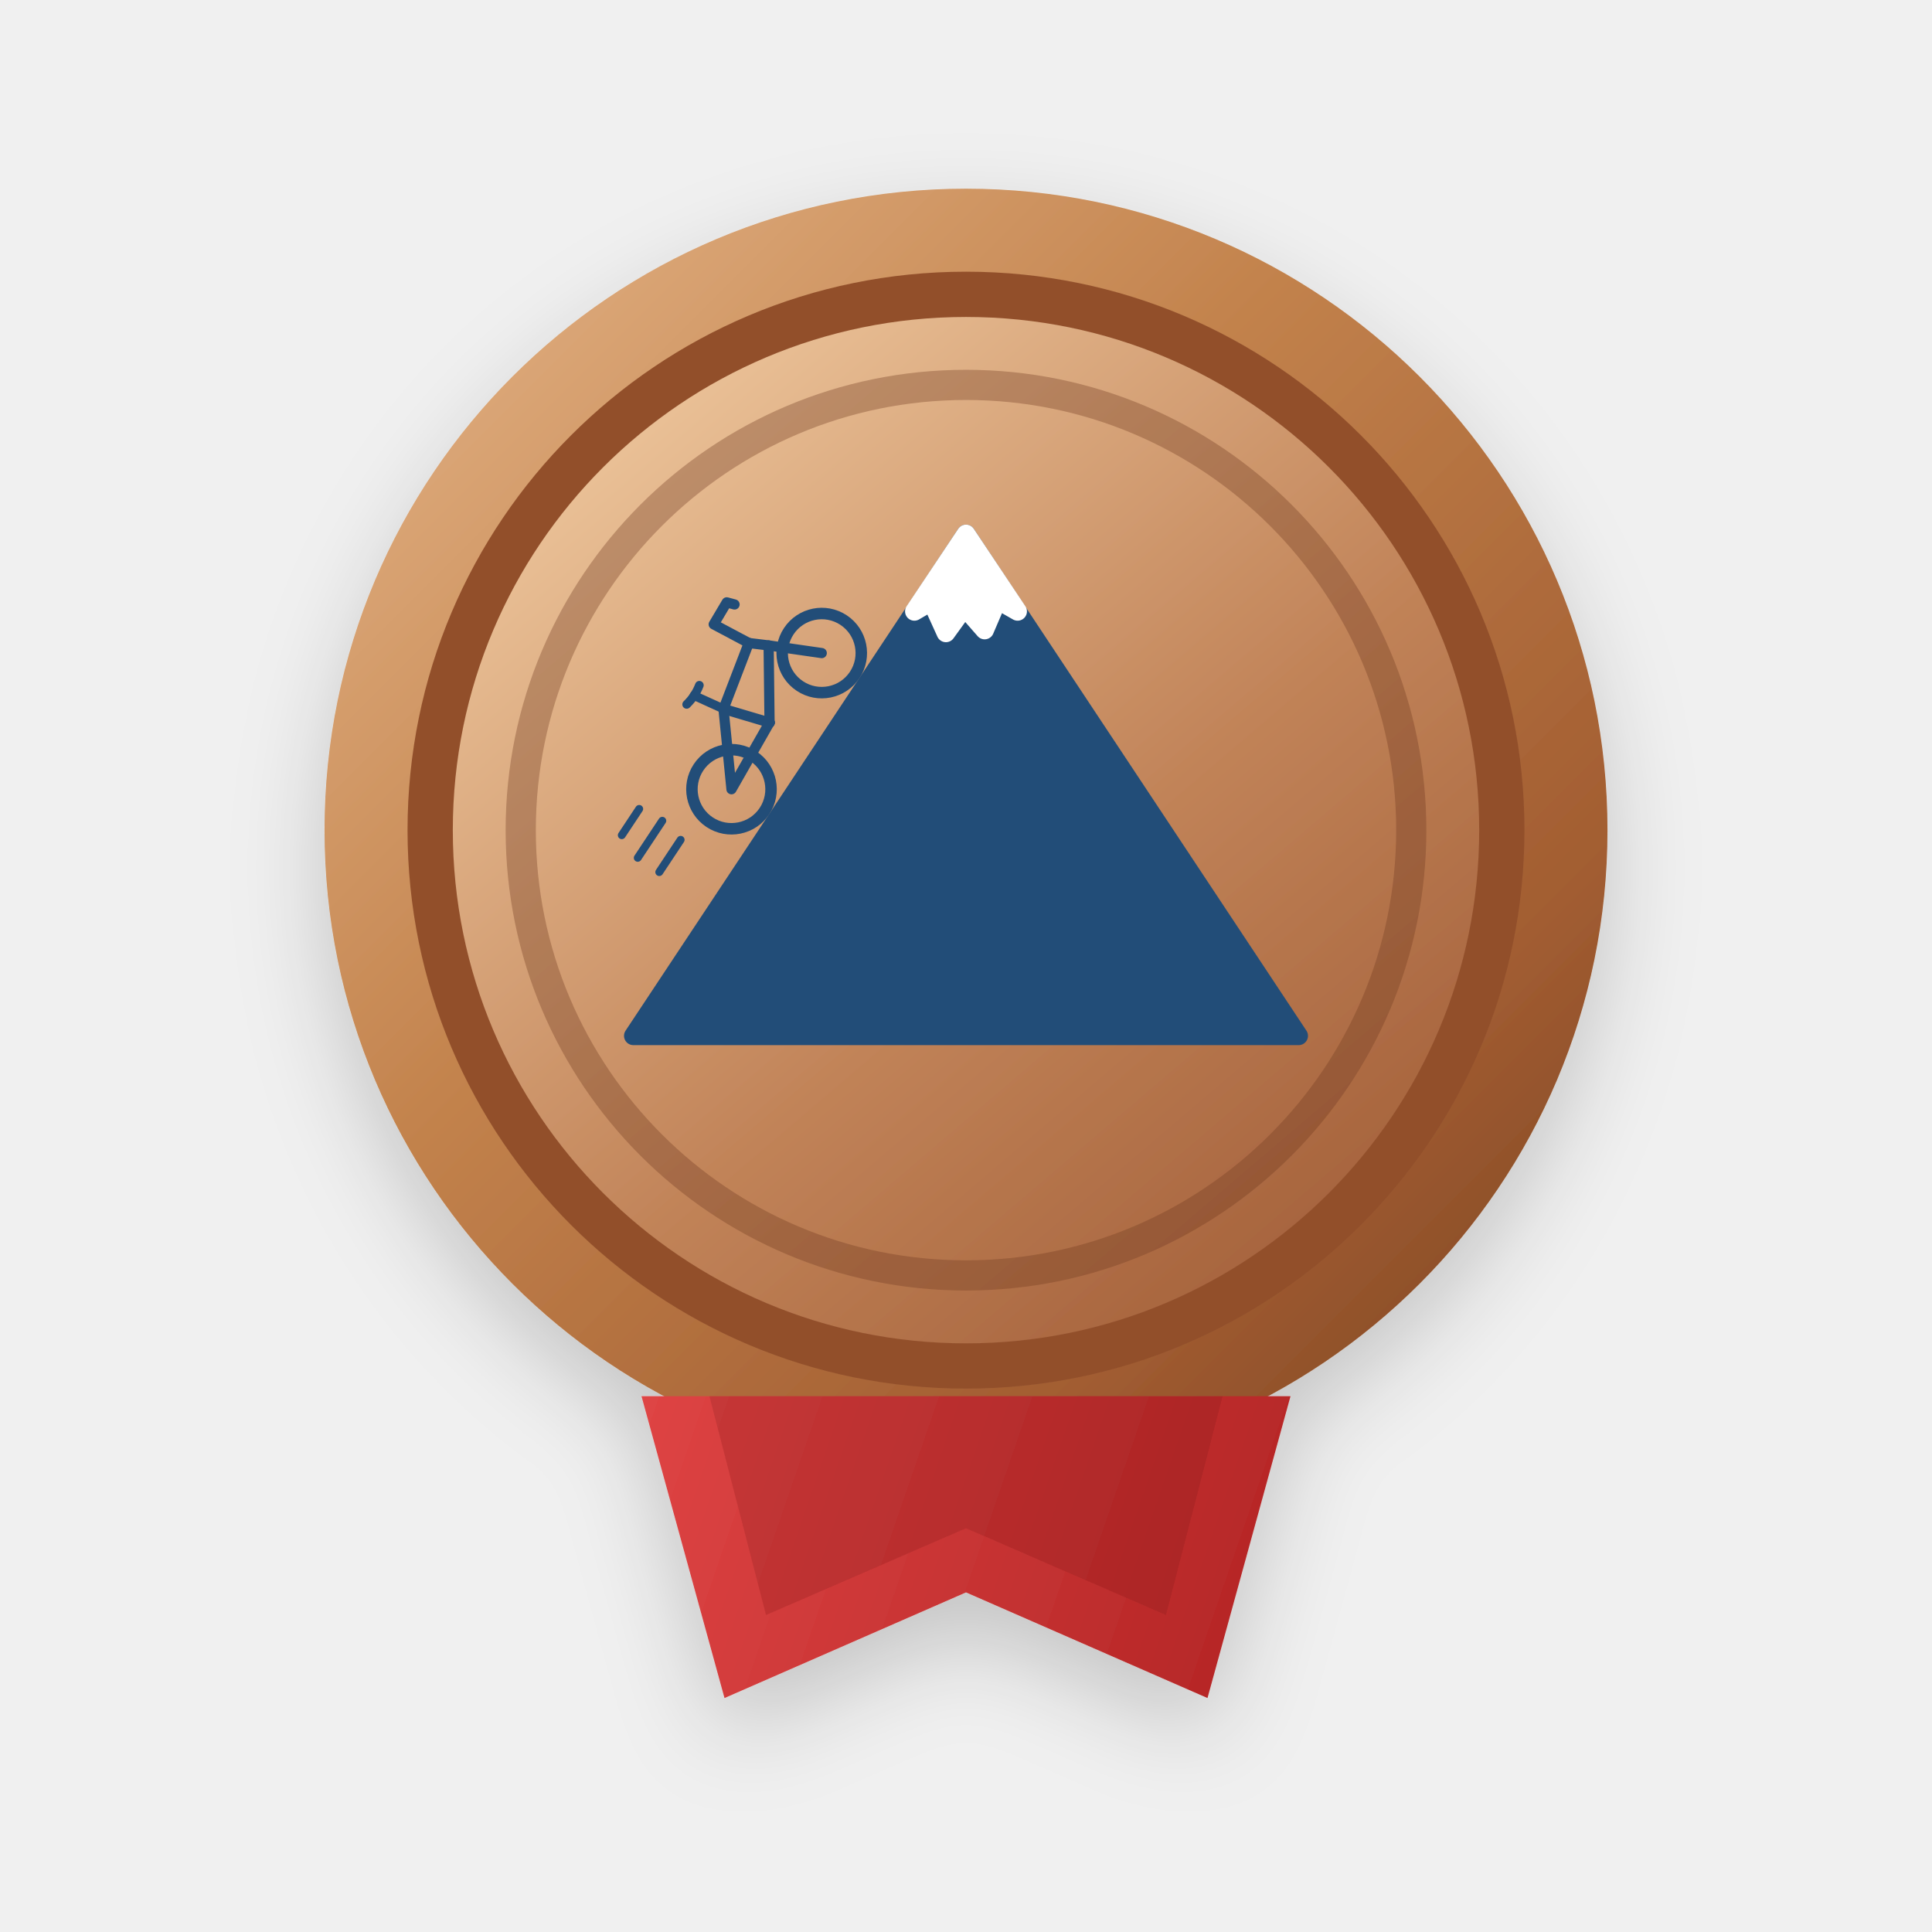
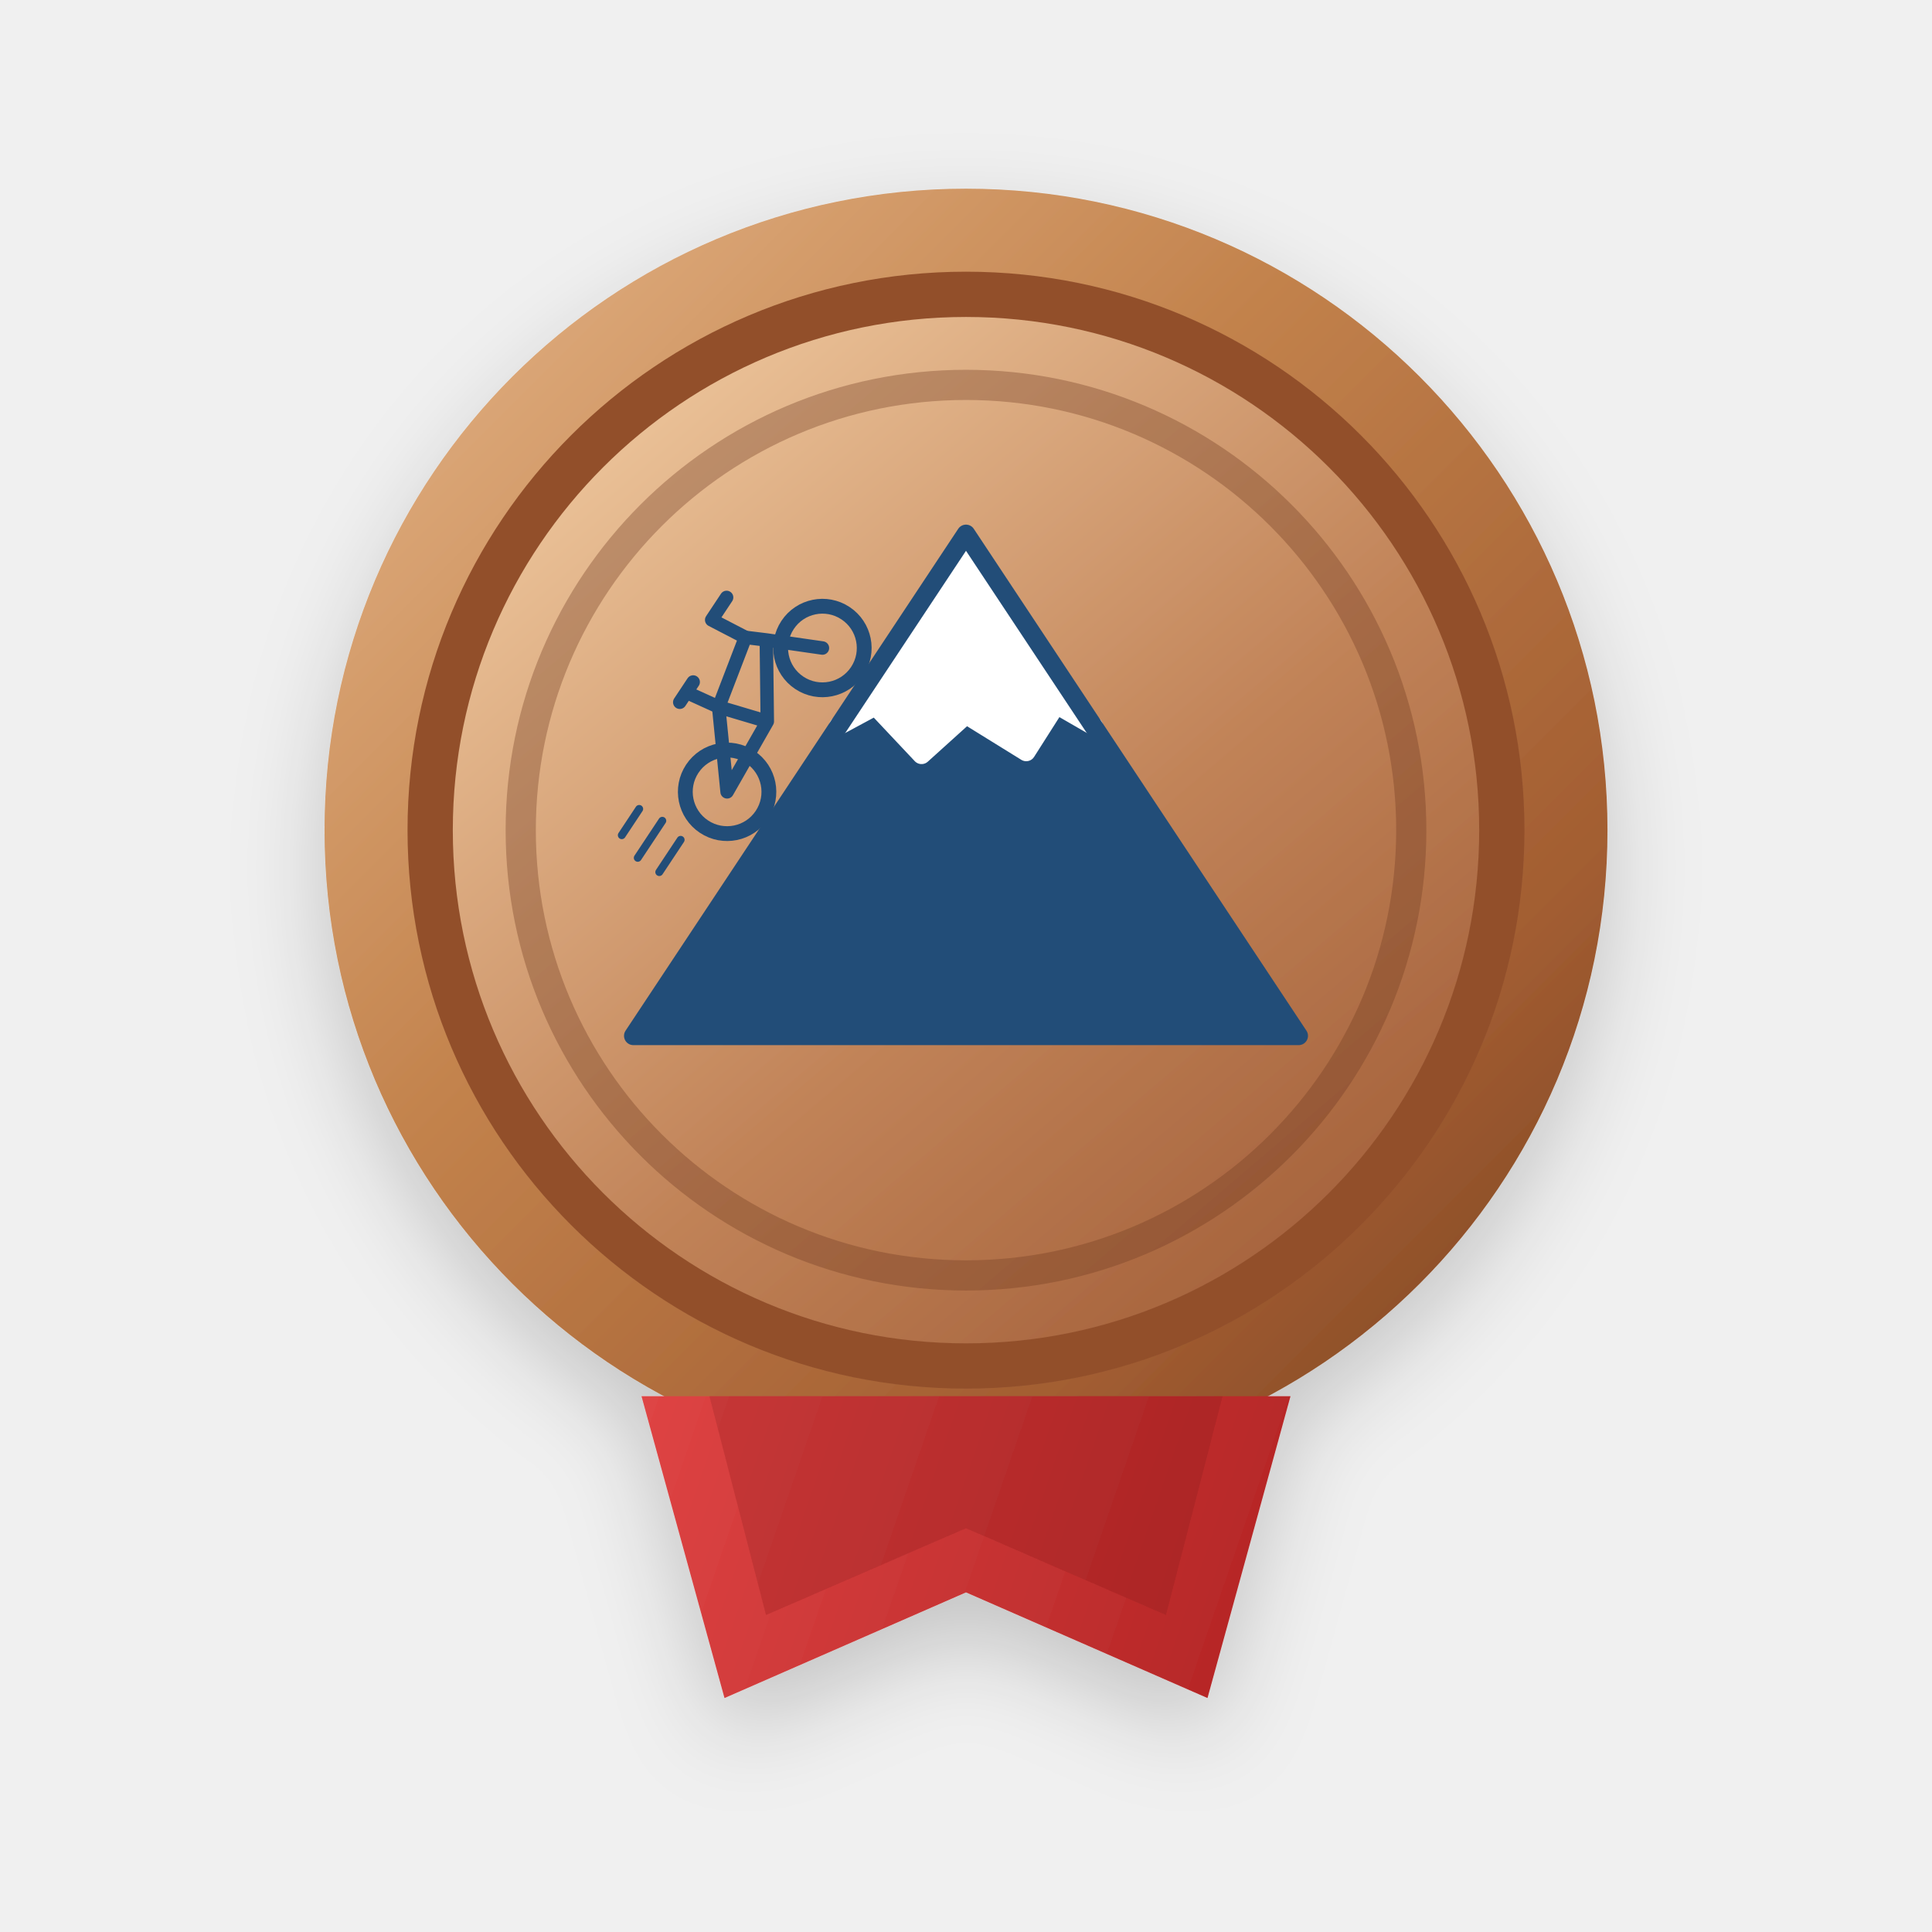
<svg xmlns="http://www.w3.org/2000/svg" width="512" height="512" viewBox="0 0 512 512" fill="none">
  <defs>
    <linearGradient id="metalOuter" x1="80" y1="80" x2="432" y2="432" gradientUnits="userSpaceOnUse">
      <stop offset="0%" stop-color="#E4B487" />
      <stop offset="35%" stop-color="#C3834D" />
      <stop offset="70%" stop-color="#A25D31" />
      <stop offset="100%" stop-color="#67351E" />
    </linearGradient>
    <linearGradient id="metalInner" x1="140" y1="120" x2="372" y2="392" gradientUnits="userSpaceOnUse">
      <stop offset="0%" stop-color="#EDC59B" />
      <stop offset="50%" stop-color="#C18358" />
      <stop offset="100%" stop-color="#98522E" />
    </linearGradient>
    <linearGradient id="ribbonRed" x1="140" y1="390" x2="372" y2="470" gradientUnits="userSpaceOnUse">
      <stop offset="0%" stop-color="#E44848" />
      <stop offset="100%" stop-color="#A91E1E" />
    </linearGradient>
    <filter id="shadow" x="0" y="0" width="512" height="512" filterUnits="userSpaceOnUse">
      <feDropShadow dx="0" dy="10" stdDeviation="12" flood-color="#000000" flood-opacity="0.18" />
    </filter>
  </defs>
  <g id="badge-root" filter="url(#shadow)">
    <circle id="badge-outer-ring" cx="256" cy="220" r="170" fill="url(#metalOuter)" />
    <circle id="badge-mid-ring" cx="256" cy="220" r="148" fill="#92502C" />
    <circle id="badge-inner-ring" cx="256" cy="220" r="136" fill="url(#metalInner)" />
    <circle id="badge-content-border" cx="256" cy="220" r="118" fill="none" stroke="#713B20" stroke-opacity="0.35" stroke-width="8" />
    <g id="badge-ribbon">
      <path d="M170 370H342L320 450L256 422L192 450L170 370Z" fill="url(#ribbonRed)" />
      <path d="M188 370H324L309 428L256 405L203 428L188 370Z" fill="#7D1414" opacity="0.22" />
    </g>
    <g id="badge-content">
      <g transform="translate(158.72 97.42) scale(0.38)" fill="none" stroke="#244E78" stroke-linecap="round" stroke-linejoin="round">
-         <path d="M 24 466 L 256 116 L 488 466 Z" fill="#244E78" stroke="#244E78" stroke-width="13" />
-         <path d="M 220 170 L 256 116 L 292 170 L 278 162 L 269 183 L 255 167 L 242 185 L 232 163 Z" fill="#FFFFFF" stroke="#FFFFFF" stroke-width="13" />
+         <path d="M 24 466 L 256 116 L 488 466 Z" fill="#244E78" stroke="none" />
+         <path d="M 167 250 L 256 116 L 345 250 L 319 235 L 298 268 L 256 242 L 225 270 L 193 236 Z" fill="#FFFFFF" stroke="none" />
+         <path d="M 345 250 L 319 235 L 298 268 L 256 242 L 225 270 L 193 236 L 167 250" fill="none" stroke="#FFFFFF" stroke-width="13" />
+         <path d="M 24 466 L 256 116 L 488 466 Z" fill="none" stroke="#244E78" stroke-width="13" />
        <g transform="translate(124.08 315) rotate(-56.46131)">
          <g stroke-width="5.5">
            <path d="M -76 -48 H -49" />
            <path d="M -76 -66 H -45" />
            <path d="M -69 -84 H -47" />
          </g>
-           <g transform="translate(0 -5.9) scale(0.89)">
-             <g stroke-width="9">
+           <g transform="translate(-3.2 -5.65) scale(0.94)" stroke-width="10">
+             <g stroke-width="11">
              <circle cx="0" cy="-36" r="31" />
              <circle cx="128" cy="-36" r="31" />
            </g>
-             <g stroke-width="8">
-               <path d="M 49 -76 L 103 -88" />
-               <path d="M 110 -74 L 60 -40" />
-               <path d="M 49 -76 L 60 -40" />
-               <path d="M 49 -76 L 0 -36 L 60 -40" />
-               <path d="M 103 -88 L 110 -74 L 128 -36" />
-             </g>
-             <path d="M 49 -76 L 45 -101" stroke-width="7" />
-             <path d="M 36 -102 Q 45 -100 54 -102" stroke-width="6.8" />
-             <path d="M 103 -88 L 100 -119 L 120 -120 L 122 -114" stroke-width="8" />
-             <circle cx="60" cy="-40" r="4.2" fill="#244E78" stroke="none" />
+             <path d="M 0 -36 L 49 -76 L 60 -40 Z M 60 -40 L 110 -74 L 128 -36 M 49 -76 L 103 -88 L 110 -74" />
+             <path d="M 49 -76 L 45 -101 M 36 -102 H 54" />
+             <path d="M 103 -88 L 100 -116 H 120" />
          </g>
        </g>
      </g>
    </g>
  </g>
</svg>
